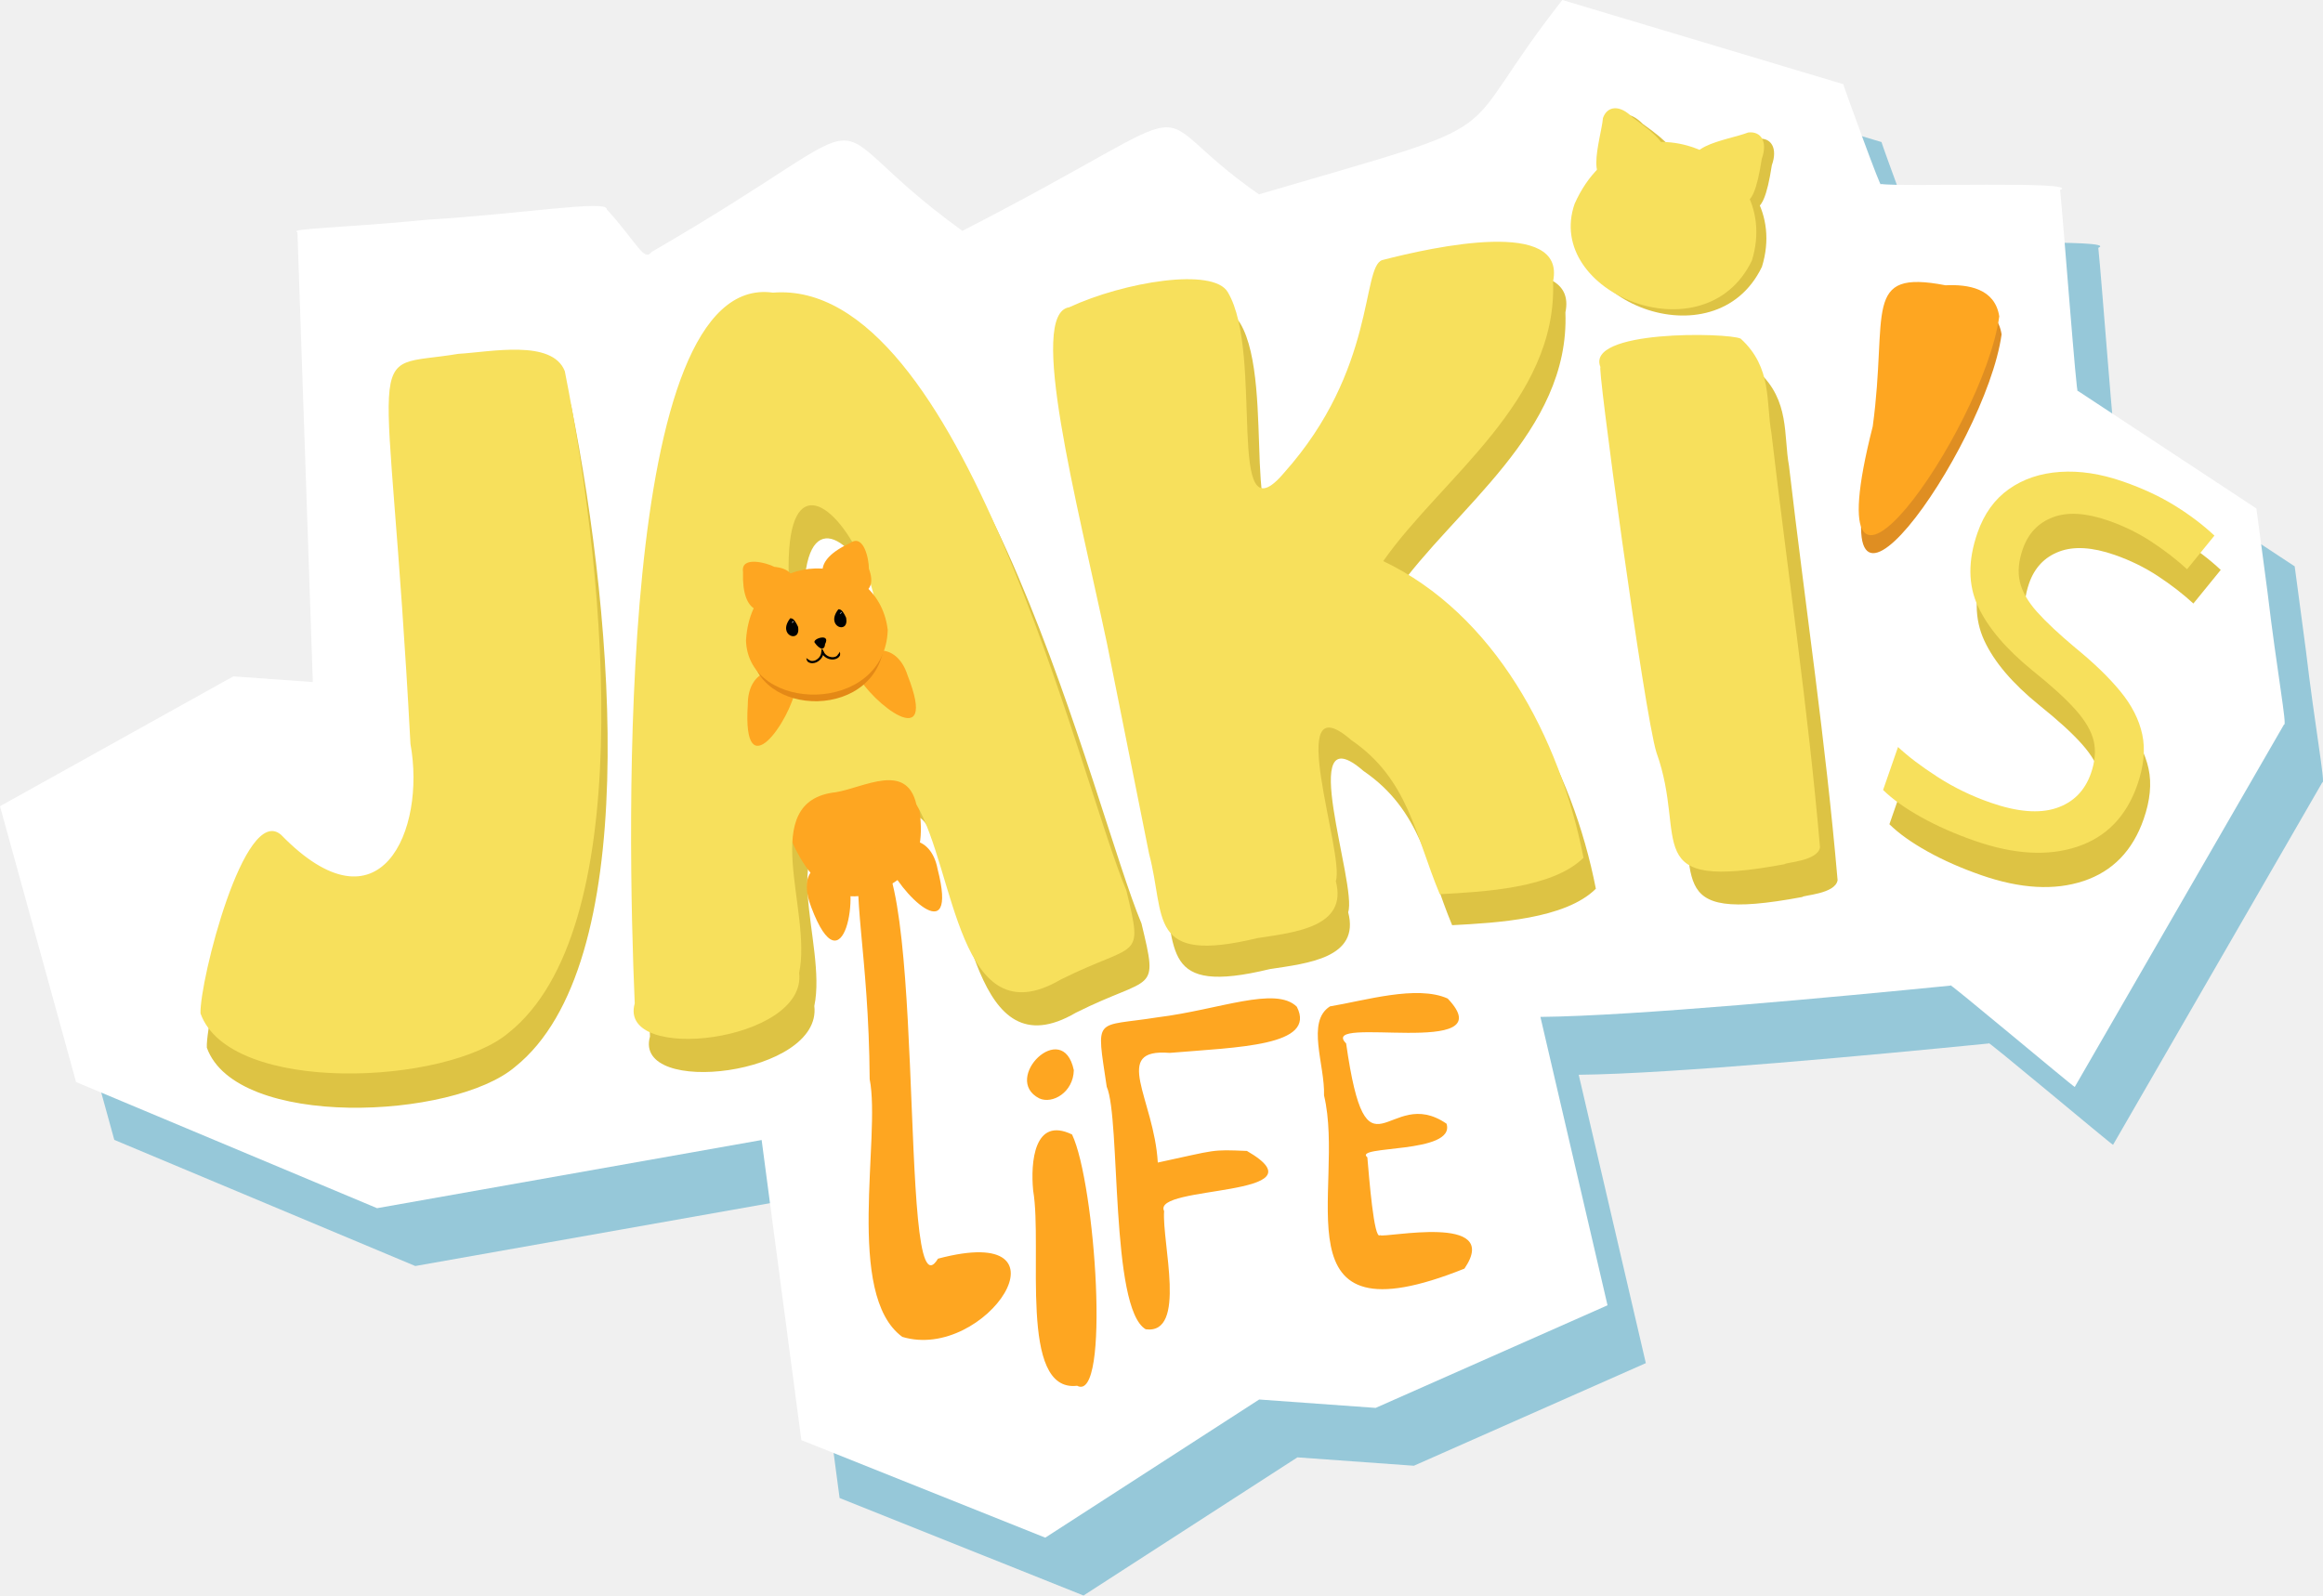
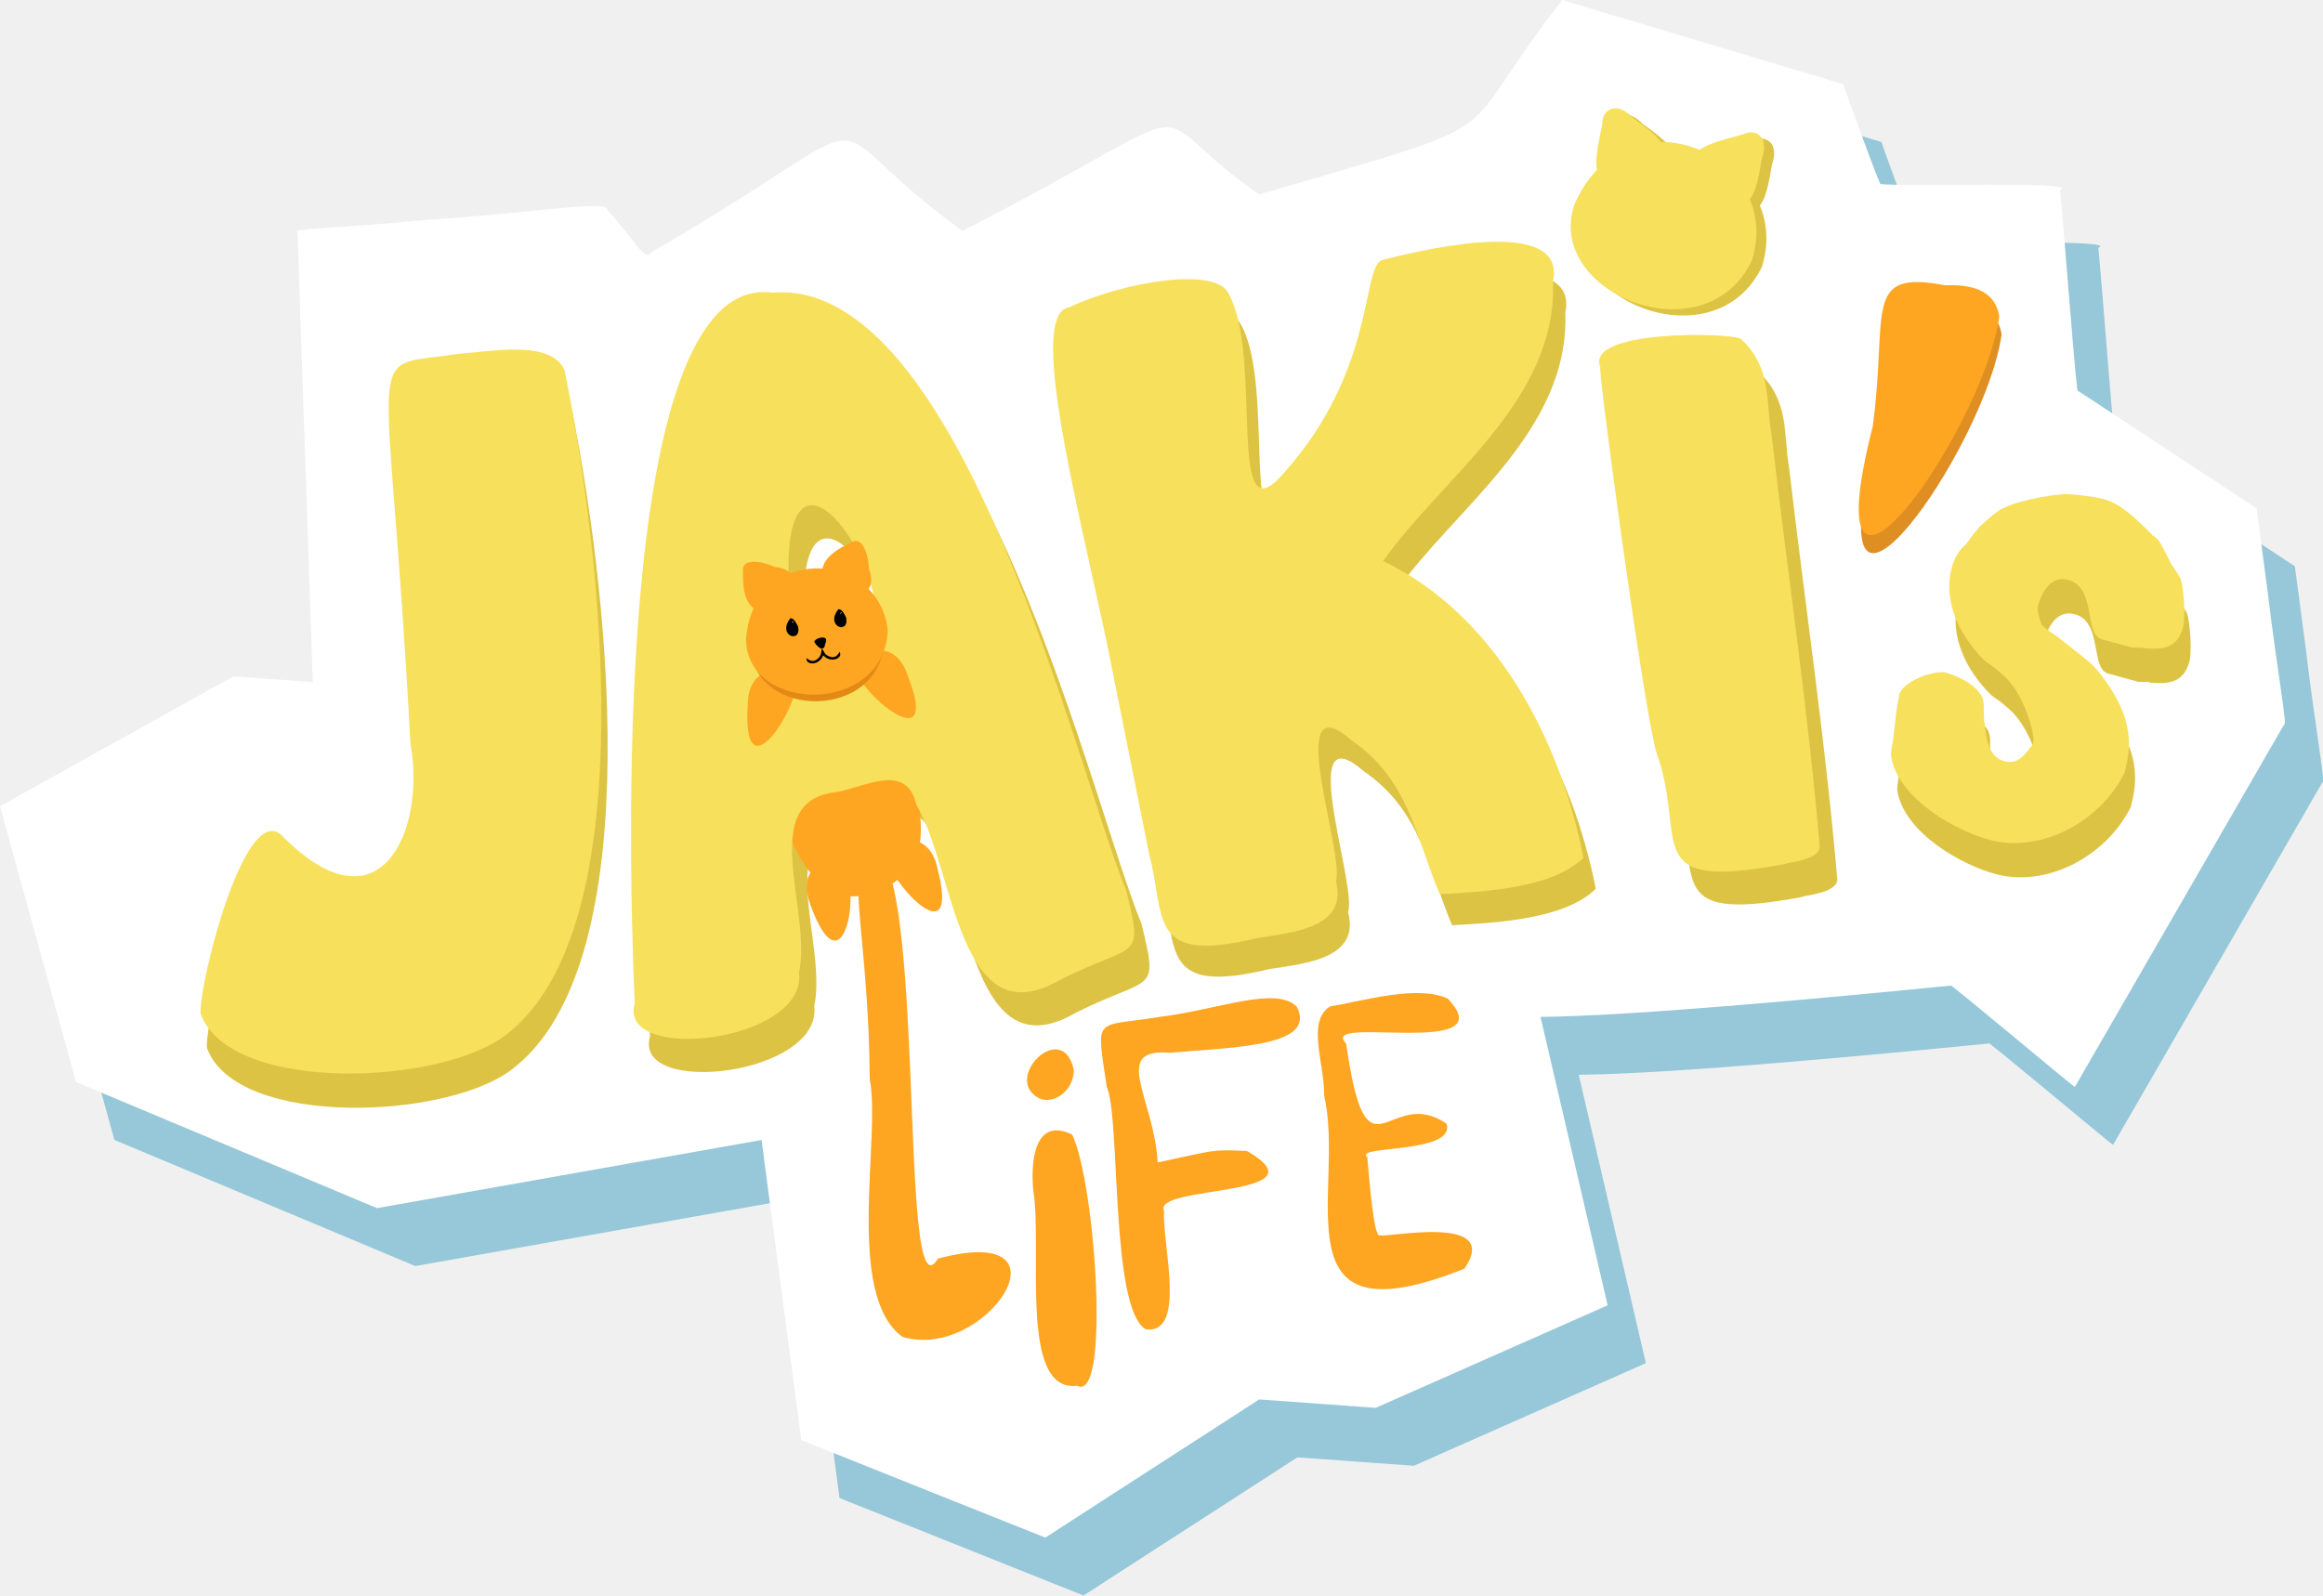
- <svg xmlns="http://www.w3.org/2000/svg" viewBox="0 0 1003.78 689.59">
-   <g id="prefix__Layer_2" data-name="Layer 2">
-     <g id="prefix__Layer_1-2" data-name="Layer 1">
-       <path d="M151.68 319.81c.06.05-6.23-181.36-6.63-194.43-4.49-1.63 21.95-2 55.63-5.37 40.81-2.44 78.63-8.8 77.94-4.56 13.18 14.47 16.09 22.85 19.35 18.48 112-64.82 63.15-60.57 134.34-9.14C547.73 65.52 504.81 70.31 560.5 109c116.48-34.21 80.81-20 131.09-84L813 61.39c.08.72 17.26 48.09 16.24 43.12 8.8 1.46 87.18-1.45 77.45 2.6 1.37 12.84 7.24 91.66 7.65 86.81l77.21 50.86c.06-.05 2.16 16.58 4.81 36.11 4 33.77 8.63 58.51 7.13 57.25L913.06 494.8c-1-.36-57.1-47.55-53.66-43.81-48.11 4.78-136.84 13.15-177.23 13.53l29 124.63-100.23 44.35-50.33-3.62-92.42 59.71-105.4-42.15-17.16-129.71-166.18 29.45-130.06-54.52-32.87-119.2 100.81-56.12z" fill="#96c8d9" />
-       <path style="fill: #fff" d="M135.17 294.8c.06.05-6.23-181.36-6.64-194.43-4.49-1.62 21.95-2 55.63-5.37 40.81-2.44 78.64-8.8 78-4.56 13.17 14.47 16.09 22.85 19.35 18.48 112-64.82 63.14-60.57 134.34-9.14C531.21 40.51 488.3 45.3 544 84c116.49-34.21 80.82-20 131.09-84l121.4 36.38c.07.72 17.26 48.09 16.23 43.12 8.81 1.46 87.19-1.44 77.46 2.6 1.36 12.84 7.24 91.66 7.65 86.82L975 219.77c.06-.05 2.16 16.58 4.8 36.12 4 33.76 8.63 58.5 7.13 57.24-6.47 11.22-90.34 156.53-90.42 156.66-1-.35-57.11-47.55-53.66-43.81-48.11 4.78-136.84 13.15-177.23 13.53l29 124.64-100.2 44.35-50.32-3.63-92.43 59.71-105.4-42.15-17.16-129.71-166.18 29.46-130.06-54.52L0 348.45l100.81-56.12z" />
-       <path style="fill: #ddc344" d="M89.37 452.78c-.47-13.76 19-91 34.84-77.18 42.87 44 62.67-2 55.88-39.3-9.61-181.84-22.09-161.41 20.69-168.59 13.89-.8 40.55-6.42 46 7.48 19 95.31 30.63 242-24.18 285.88-26.68 22.83-120.6 27.08-133.23-8.29zM280.86 448c-3.29-75.91-7.86-316.7 59.69-307.2 82.13-6.54 132.17 209.64 152.69 258.33 7.48 31 4.9 21.93-28.36 38.57-44.36 25.94-45.48-47.17-62.36-75.72-4.26-18.46-22.67-7.26-34.81-5.26-34.33 3.79-10.14 50.93-15.84 78.07 3.56 29.91-78.48 39.54-71.01 13.21zm78.76-130.82c68.06-7.38-17.33-148.14-12-49.64.74 18.39-.36 50.09 12 49.65zM483.7 291.48c-13.16-62-34.32-142.55-16.36-145.27 23.69-11.05 62.33-17.39 68.55-6.51 15.91 26.73-1.42 108.53 24.3 78.05 39.83-44.59 33.43-88.83 42.39-91.93 22.16-5.75 79.63-18.38 73.84 9.2 2 51.72-48.28 85-73.37 120.89 48 22.92 76.33 76.11 86.53 128.21-13.2 13.13-42.91 14.74-62.1 15.75-10.64-25.48-13.55-49.75-38.28-66.63-29.77-25.89-2.63 49.31-6.65 61 5.23 19.84-17.59 22.12-33.88 24.61-47.92 11.63-39.49-9.07-46.78-36.38-1.25-6.31-18.14-90.75-18.19-90.99zM723.38 339.49c-5.28-16.36-26.5-173.52-24.12-166.37-7.42-16.54 55.11-15.2 60.48-12.57 13.77 12.52 10.89 27.69 13.29 40.74 7.32 62.72 15.74 118.32 21 179.1-.88 6-15 6.51-15.25 7.3-63.93 11.91-41.78-10.32-55.4-48.2z" />
-       <text transform="matrix(.95 .33 -.33 .95 803.61 357.6)" font-size="227.22" font-family="CookieSupplyDEMO-Regular,Cookie Supply DEMO" fill="#ddc344">S</text>
-       <path style="fill: #ddc344" d="M684.78 90.74c22.74-50.84 90.74-21.29 76.56 24.57-20.34 42.39-90.12 13.86-76.56-24.57z" />
-       <path style="fill: #ddc344" d="M697 53.74c1.86-5.27 7.34-5.9 12.83-.19 22.53 15.92 14.4 17.59-3.92 24.44-18.73 9.69-9.73-15.06-8.91-24.25zM759.72 60c5.56-.68 8.56 4 5.9 11.41-4.22 27.26-9.33 20.72-23.63 7.38C725 66.32 751.14 63.36 759.72 60z" />
-       <path style="fill: #fea621" d="M350.51 392c14 37.27 21.67-7.91 13.95-16.74-14.96-4.66-18.62 4.61-13.95 16.74zM405.12 375.53c9.33 36.36-17 9.83-21.73-3.24 4.77-12.91 18.91-11.83 21.73 3.24z" />
-       <path style="fill: #fea621" d="M375.09 386.53c-42.4 11.83-53.88-99.65-30.33-105.49 33.82-15.86 44.51 12.79 48.42 46.84 6.54 30.34 10.64 49.29-18.09 58.65z" />
-       <path style="fill: #f7e05c" d="M86.64 438c-.47-13.76 19-91 34.84-77.17 42.87 44 62.67-2 55.88-39.31-9.61-181.84-22.06-161.41 20.69-168.59 13.89-.8 40.55-6.42 46 7.48 19 95.32 30.63 242-24.18 285.88-26.68 22.79-120.63 27.04-133.23-8.29zM274.27 433.69C271 357.77 266.36 117 334 126.48c82.13-6.54 132.17 209.64 152.69 258.33 7.49 31 4.9 21.93-28.36 38.57-44.36 25.94-45.48-47.17-62.36-75.72-4.26-18.46-22.67-7.26-34.81-5.26-34.33 3.79-10.14 50.93-15.84 78.07 3.52 29.91-78.52 39.53-71.05 13.22zM353 302.87c68.07-7.38-17.33-148.14-12-49.64.77 18.38-.33 50.08 12 49.64zM478.33 278.08C465.17 216.05 444 135.53 462 132.81c23.69-11 62.33-17.39 68.55-6.51 15.91 26.73-1.42 108.53 24.3 78.05 39.83-44.59 33.43-88.83 42.39-91.93 22.16-5.75 79.63-18.38 73.84 9.2 2 51.72-48.28 85-73.37 120.89 48 22.92 76.33 76.11 86.53 128.21-13.2 13.13-42.91 14.74-62.1 15.75-10.64-25.48-13.55-49.75-38.28-66.63-29.78-25.89-2.63 49.31-6.65 61 5.23 19.84-17.59 22.12-33.88 24.61-47.95 11.55-39.52-9.1-46.81-36.45-1.25-6.24-18.14-90.68-18.19-90.92zM715.78 325.3c-5.27-16.36-26.5-173.52-24.11-166.37-7.42-16.54 55.11-15.2 60.48-12.57 13.77 12.52 10.89 27.69 13.28 40.74 7.33 62.72 15.75 118.32 21 179.1-.89 6-15 6.51-15.25 7.3-63.92 11.91-41.77-10.32-55.4-48.2z" />
-       <path style="fill: #fea621" d="M323.13 304.48c-2.46 37.46 18.54 6.52 20.75-7.19-7.07-11.82-20.76-8.14-20.75 7.19zM392.17 291.89c13.74 34.94-15.68 11.85-21.95-.54 2.92-13.14 17.35-14.15 21.95.54z" />
-       <path d="M324.51 280c1.95-40.28 53.43-39.16 57.71-4.17-.96 36.17-56.64 35.06-57.71 4.17z" fill="#e48916" />
-       <text transform="matrix(.95 .33 -.33 .95 800.88 342.78)" fill="#f7e05c" font-size="227.22" font-family="CookieSupplyDEMO-Regular,Cookie Supply DEMO">S</text>
-       <path style="fill: #fea621" d="M322.35 276.81c2.43-41.4 57-40.07 61.25-4.55-1.13 36.74-60.27 36.23-61.25 4.55z" />
-       <path style="fill: #fea621" d="M321.06 247.12c-1-6.92 10.09-3.92 13.55-2.13 24.86 2.55-14.82 40.1-13.55 2.13z" />
-       <path d="M352 277.73c-1-1.75 7.1-4.23 4.52.66-.19 2.68-2.18 2.61-4.52-.66z" />
-       <path style="fill: #fea621" d="M367.51 234.62c5.76-4 8 7.29 7.94 11.18 8.79 23.4-42.45 4.6-7.94-11.18z" />
-       <path d="M344.83 270.87c1.42 7.48-9.26 3.84-3.36-3.66.9.03 1.72.19 3.36 3.66z" />
-       <path style="fill: #fff" d="M342.83 268.54c-.34-.49-.64-.43 0 0 .42.46-1.83 1.13 0 0z" />
-       <path d="M365.62 267c1.43 7.48-9.25 3.84-3.36-3.66.9-.01 1.74.15 3.36 3.66z" />
-       <path style="fill: #fff" d="M363.63 264.63c-.34-.49-.64-.44 0 0 .42.47-1.85 1.13 0 0z" />
-       <path d="M810.23 192.08c6.72-49.52-4.93-68 31.45-61 9.74-.46 21.35 1.31 23.22 13.44-6.83 49.34-82.3 156.1-54.67 47.56z" fill="#df8e22" />
-       <path d="M348.43 284.38l.57.49c.2.13.41.22.58.32s.32.22.48.32a4 4 0 00.57.16A3.44 3.44 0 00353 285a4.28 4.28 0 001.63-2 3.35 3.35 0 00.25-1.24 4.7 4.7 0 00.18-.67l.08-.75q.23.3.45.66a4.39 4.39 0 01.29.77 4.34 4.34 0 01-.32 1.59 5.32 5.32 0 01-2 2.44 4.46 4.46 0 01-3.1.81 4.8 4.8 0 01-.82-.24 6.07 6.07 0 01-.73-.47 4.59 4.59 0 01-.37-.78 5.83 5.83 0 01-.11-.74z" />
-       <path d="M362.85 281.67a5.59 5.59 0 01.18.78 5.07 5.07 0 01-.06.85 5.78 5.78 0 01-.51.71 4.23 4.23 0 01-.68.52 4.44 4.44 0 01-3.18.38 5.42 5.42 0 01-2.75-1.55A4.29 4.29 0 01355 282a4.6 4.6 0 010-.83 5.79 5.79 0 01.18-.77l.34.67a4 4 0 00.41.56 3.31 3.31 0 00.68 1.06 4.35 4.35 0 002.24 1.25 3.47 3.47 0 002.45-.26 4.1 4.1 0 00.47-.35 5.11 5.11 0 00.33-.48 5.75 5.75 0 00.43-.51z" />
-       <path style="fill: #f7e05c" d="M680.44 88c22.74-50.81 90.74-21.26 76.56 24.6-20.39 42.4-90.12 13.86-76.56-24.6z" />
-       <path style="fill: #f7e05c" d="M692.65 51c1.86-5.27 7.34-5.9 12.83-.19 22.53 15.92 14.39 17.59-3.92 24.44-18.72 9.75-9.72-15.03-8.91-24.25zM755.38 57.27c5.56-.68 8.56 3.95 5.89 11.41-4.21 27.26-9.32 20.72-23.62 7.38-17.01-12.45 9.15-15.41 17.73-18.79z" />
-       <path style="fill: #fea621" d="M809.22 184.3c6.72-49.52-4.93-68 31.46-61 9.73-.46 21.34 1.31 23.21 13.44-6.82 49.34-82.29 156.1-54.67 47.56zM405.31 544c61-16.22 20.71 44.74-15.43 33.8-24.94-18.25-9.12-86.48-14.09-111.36-.36-54.94-8.48-82-3.34-99.15 29.8-18.63 14.55 207.3 32.86 176.71z" />
-       <path style="fill: #fea621" d="M465.43 598.93c-25.43 3.05-14.77-59.6-19-84.4-1.16-12.18.4-32.14 16.81-24.2 10.09 21.19 16.66 116.31 2.19 108.6zM464 462.52c-.19 9.55-9.19 14.81-14.91 12.21-16.46-8.4 10.14-34.92 14.91-12.21zM538.8 497.44c35 20.2-41.36 14.6-35.78 26-1 13.57 10.05 53.49-7.95 51.08-15.45-9-10.77-91.19-16.85-104.83-4.56-31.07-5.55-25.6 22-30 26.39-3.24 50.95-13.66 60.14-4.58 8.74 17.05-25.61 17.47-54.92 19.95-25.45-2.08-6.76 19.66-5.15 47.4 25.76-5.53 22.77-5.68 38.51-5.02zM625.55 431.57c25.22 26.45-56.68 6.61-43.88 19.4 9.06 63.41 18.08 17.3 43.39 34.7 4.1 13.26-40.74 9.15-34.22 14.55.74 8.48 2.87 35.94 5.47 33.62 1.68 1.46 53-9.77 36.48 14.46-82.75 33.22-51-34.41-60.67-74.87.43-13.24-7.82-31.9 2.58-38.47 14.74-2.42 37.54-9.38 50.85-3.39z" />
+ <svg xmlns="http://www.w3.org/2000/svg" viewBox="0 0 913.91 627.85">
+   <g id="Layer_2" data-name="Layer 2">
+     <g id="Layer_1-2" data-name="Layer 1">
+       <path d="M138.1,291.18c.06,0-5.67-165.13-6-177-4.08-1.48,20-1.78,50.65-4.88,37.16-2.23,71.6-8,71-4.16,12,13.18,14.65,20.81,17.61,16.83,102-59,57.5-55.15,122.32-8.32,105.08-54,66-49.61,116.71-14.35,106.05-31.15,73.57-18.19,119.35-76.5L740.22,55.89c.06.66,15.71,43.79,14.78,39.26,8,1.33,79.38-1.31,70.52,2.37,1.24,11.69,6.59,83.45,7,79l70.3,46.3c.06,0,2,15.1,4.37,32.89,3.68,30.73,7.86,53.27,6.5,52.11L831.32,450.5c-.91-.32-52-43.29-48.86-39.88-43.8,4.34-124.59,12-161.36,12.31l26.42,113.48-91.28,40.38-45.82-3.31-84.15,54.37-96-38.37-15.63-118.1L163.38,498.2,45,448.56,15,340l91.78-51.09Z" style="fill:#96c8d9" />
+       <path d="M123.07,268.41c.05,0-5.68-165.13-6-177-4.08-1.48,20-1.78,50.66-4.88,37.15-2.23,71.59-8,71-4.16,12,13.18,14.65,20.81,17.62,16.83,102-59,57.49-55.15,122.31-8.32,105.08-54,66-49.61,116.71-14.35C601.34,45.35,568.86,58.31,614.64,0L725.18,33.12c.07.66,15.71,43.79,14.78,39.26,8,1.33,79.38-1.31,70.52,2.37,1.24,11.69,6.59,83.45,7,79l70.3,46.3s2,15.1,4.37,32.89c3.68,30.73,7.86,53.27,6.49,52.11L816.28,427.73c-.91-.32-52-43.29-48.86-39.88-43.8,4.34-124.58,12-161.36,12.31l26.42,113.48L541.21,554l-45.82-3.31-84.16,54.37-96-38.37-15.62-118.1-151.3,26.82L29.93,425.79,0,317.25l91.79-51.09Z" style="fill:#fff" />
+       <path d="M81.37,412.24c-.43-12.53,17.32-82.82,31.72-70.26,39,40,57.06-1.86,50.87-35.79-8.74-165.56-20.08-147,18.85-153.49,12.64-.73,36.92-5.85,41.86,6.8,17.33,86.79,27.89,220.32-22,260.29C178.38,440.58,92.84,444.45,81.37,412.24Z" style="fill:#ddc344" />
+       <path d="M255.71,407.9c-3-69.12-7.2-288.36,54.35-279.71,74.77-6,120.34,190.87,139,235.21,6.82,28.25,4.46,20-25.82,35.12-40.39,23.61-41.41-43-56.78-68.94-3.88-16.81-20.64-6.61-31.69-4.8-31.25,3.46-9.24,46.37-14.42,71.08C323.61,423.09,248.92,431.87,255.71,407.9Zm71.72-119.11c62-6.72-15.78-134.87-11-45.19C317.17,260.34,316.17,289.2,327.43,288.79Z" style="fill:#ddc344" />
+       <path d="M440.39,265.38c-12-56.47-31.24-129.78-14.89-132.26,21.57-10.06,56.75-15.83,62.41-5.93C502.4,151.53,486.62,226,510,198.26c36.26-40.6,30.43-80.88,38.59-83.7,20.18-5.24,72.5-16.74,67.23,8.38,1.86,47.08-44,77.37-66.8,110.06,43.69,20.87,69.49,69.3,78.78,116.73-12,12-39.06,13.42-56.54,14.34-9.68-23.2-12.33-45.3-34.85-60.67-27.11-23.56-2.4,44.9-6.05,55.51,4.76,18.07-16,20.14-30.86,22.41-43.62,10.59-35.94-8.25-42.58-33.12C455.82,342.48,440.44,265.6,440.39,265.38Z" style="fill:#ddc344" />
+       <path d="M658.61,309.1c-4.8-14.9-24.12-158-22-151.48-6.76-15.06,50.17-13.84,55.06-11.44,12.54,11.39,9.92,25.21,12.1,37.09,6.67,57.1,14.33,107.73,19.08,163.06-.8,5.48-13.64,5.93-13.88,6.65C650.85,363.83,671,343.59,658.61,309.1Z" style="fill:#ddc344" />
+       <path d="M749.61,286.92c1.7-5.55,13.65-9.74,18.35-8.77,4.37,1.29,10.43,4,13.07,7.79,2.07,2.25,2,5.06,1.88,7.22l.16,3.34c.72,6.81,1.42,14.93,8.07,16.57,4.63,1.16,7.35-1.62,10.27-5.65a2.82,2.82,0,0,0,.79-1c.68-2,0-4.58-.51-6.75-1.89-7.22-4.77-13.46-9.29-18.74-1.94-2-3.5-3.18-5.18-4.64-1.56-1.19-3.58-2.33-4.68-3.58-8.73-8.93-15.72-22.28-12.31-35.33,1.23-4.83,2.95-7.3,5.79-9.82,0,0,1.6-2.07,2.53-3.5a30.4,30.4,0,0,0,2.65-3.25l3.17-2.84a32.17,32.17,0,0,1,4-3.23c5.54-4,21.14-6.71,27.09-6.84a94.4,94.4,0,0,1,14.25,1.85c6.85,1.71,13.06,7.79,18.44,13.15a.76.76,0,0,0,.51.4l.58.85.4.14a10.74,10.74,0,0,1,2.33,2.12c.64,1.31,4,7.3,4.74,9.08l.58.85a44.39,44.39,0,0,1,3,4.75c1.4,3.54,2.06,15.59,1.11,19-2.33,9.27-9.26,9.06-16.06,8.47l.07-.2-3.92,0-12.2-3.34c-2.94-1-3.75-4.36-4.55-9-.06-.46-.25-1.18-.31-1.64-1.06-5.18-2.3-11.08-8.11-12.65-6.59-1.83-10.38,4.08-12.08,10.28-.35,1.63.54,4.78,1.24,6.55l-.2-.06c.9,1.84,3.11,3,4.67,4.23l1.94,1.33,11.36,9c3.63,2.78,6.73,7.13,9.05,10.56,6.43,9.88,9.67,19.53,6.39,32.19-.13.39-.34,1.63-.34,1.63-9.5,19.27-32.66,31.84-52.95,26.59-13.64-3.61-35.82-16.08-38.91-32.47-.24-1.84.24-4.51.73-7.19l.93-7.78a59.22,59.22,0,0,1,1.48-9.34Z" style="fill:#ddc344" />
+       <path d="M623.47,82.62c20.71-46.29,82.62-19.39,69.71,22.36C674.62,143.58,611.13,117.6,623.47,82.62Z" style="fill:#ddc344" />
+       <path d="M634.59,48.93c1.69-4.8,6.68-5.37,11.68-.17,20.51,14.49,13.11,16-3.57,22.25C625.66,79.83,633.86,57.3,634.59,48.93Z" style="fill:#ddc344" />
+       <path d="M691.71,54.61c5.06-.62,7.79,3.59,5.36,10.38-3.84,24.83-8.49,18.87-21.51,6.73C660.07,60.38,683.89,57.68,691.71,54.61Z" style="fill:#ddc344" />
+       <path d="M319.13,356.9c12.77,33.94,19.73-7.19,12.7-15.24C318.21,337.42,314.88,345.87,319.13,356.9Z" style="fill:#fea621" />
+       <path d="M368.85,341.91c8.5,33.1-15.5,8.95-19.78-3C353.41,327.2,366.28,328.19,368.85,341.91Z" style="fill:#fea621" />
+       <path d="M341.51,351.93c-38.6,10.77-49.06-90.74-27.62-96.05,30.79-14.44,40.53,11.64,44.09,42.64C363.94,326.15,367.67,343.41,341.51,351.93Z" style="fill:#fea621" />
+       <path d="M78.88,398.75c-.43-12.53,17.33-82.83,31.72-70.26,39,40,57.07-1.86,50.88-35.79-8.75-165.56-20.09-147,18.84-153.49,12.64-.73,36.92-5.85,41.87,6.8,17.32,86.78,27.89,220.32-22,260.29C175.89,427.09,90.36,431,78.88,398.75Z" style="fill:#f7e05c" />
+       <path d="M249.71,394.86c-3-69.12-7.2-288.35,54.35-279.7,74.78-6,120.34,190.86,139,235.2,6.82,28.26,4.46,20-25.82,35.12-40.39,23.62-41.4-43-56.78-68.94-3.87-16.81-20.64-6.61-31.69-4.8-31.25,3.46-9.24,46.37-14.42,71.08C317.61,410.05,242.92,418.83,249.71,394.86Zm71.72-119.1c62-6.73-15.78-134.88-11-45.2C311.17,247.3,310.17,276.16,321.43,275.76Z" style="fill:#f7e05c" />
+       <path d="M435.5,253.18c-12-56.47-31.24-129.78-14.89-132.26,21.57-10.06,56.75-15.83,62.41-5.93,14.49,24.34-1.29,98.81,22.13,71.07,36.26-40.6,30.43-80.88,38.59-83.7,20.18-5.24,72.5-16.74,67.23,8.37,1.86,47.09-44,77.38-66.8,110.07,43.69,20.87,69.49,69.29,78.78,116.73-12,12-39.06,13.42-56.54,14.34-9.68-23.2-12.33-45.3-34.85-60.67-27.11-23.56-2.4,44.9-6,55.51,4.76,18.07-16,20.14-30.86,22.41C451,379.71,458.71,360.87,452.07,336,450.93,330.28,435.55,253.4,435.5,253.18Z" style="fill:#f7e05c" />
+       <path d="M651.7,296.18c-4.8-14.9-24.13-158-22-151.48-6.76-15.06,50.17-13.83,55.06-11.44,12.54,11.39,9.92,25.21,12.09,37.09,6.68,57.1,14.34,107.73,19.09,163.06-.8,5.48-13.64,5.93-13.88,6.65C643.94,350.91,664.11,330.67,651.7,296.18Z" style="fill:#f7e05c" />
+       <path d="M294.2,277.22c-2.24,34.11,16.88,5.93,18.89-6.55C306.66,259.92,294.19,263.26,294.2,277.22Z" style="fill:#fea621" />
+       <path d="M357.06,265.76c12.51,31.81-14.28,10.79-20-.49C339.74,253.3,352.87,252.38,357.06,265.76Z" style="fill:#fea621" />
+       <path d="M295.46,255c1.78-36.67,48.65-35.66,52.54-3.79C347.13,284.05,296.43,283.06,295.46,255Z" style="fill:#e48916" />
+       <path d="M747.13,273.42c1.69-5.54,13.65-9.73,18.35-8.76,4.37,1.29,10.42,4,13.06,7.79,2.07,2.25,2,5.06,1.89,7.22l.16,3.34c.71,6.81,1.41,14.93,8.07,16.57,4.63,1.16,7.34-1.62,10.26-5.65a2.89,2.89,0,0,0,.8-1c.67-1.95,0-4.58-.52-6.74-1.88-7.22-4.76-13.46-9.28-18.75-1.95-2-3.5-3.17-5.19-4.63-1.56-1.2-3.57-2.33-4.67-3.58-8.74-8.93-15.73-22.28-12.32-35.33,1.23-4.83,3-7.3,5.8-9.82,0,0,1.59-2.08,2.52-3.51a27.5,27.5,0,0,0,2.65-3.24l3.18-2.84a32.17,32.17,0,0,1,4-3.23c5.53-4,21.13-6.71,27.09-6.85a94.22,94.22,0,0,1,14.24,1.86c6.85,1.71,13.07,7.79,18.44,13.15a.75.75,0,0,0,.52.39l.58.86.39.14a10.74,10.74,0,0,1,2.33,2.12c.64,1.31,4,7.3,4.75,9.07l.58.86a46.88,46.88,0,0,1,3,4.74c1.4,3.55,2.06,15.6,1.1,19-2.32,9.26-9.25,9.06-16.05,8.46l.07-.19-3.93,0-12.2-3.34c-2.93-1-3.74-4.36-4.55-9-.06-.46-.24-1.18-.3-1.64-1.06-5.18-2.31-11.08-8.11-12.65-6.59-1.84-10.38,4.08-12.09,10.28-.34,1.63.54,4.78,1.24,6.55l-.19-.07c.89,1.84,3.11,3,4.66,4.24l2,1.33,11.35,9c3.64,2.79,6.73,7.14,9.05,10.57,6.44,9.88,9.67,19.53,6.4,32.19a16.28,16.28,0,0,0-.35,1.63c-9.49,19.27-32.66,31.84-52.95,26.59-13.63-3.62-35.81-16.09-38.91-32.48-.24-1.83.25-4.51.74-7.18l.93-7.78a60.19,60.19,0,0,1,1.47-9.34Z" style="fill:#f7e05c" />
+       <path d="M293.49,252c2.21-37.69,51.87-36.49,55.77-4.15C348.23,281.36,294.38,280.87,293.49,252Z" style="fill:#fea621" />
+       <path d="M292.32,225c-.89-6.29,9.18-3.56,12.33-1.94C327.29,225.38,291.16,259.56,292.32,225Z" style="fill:#fea621" />
+       <path d="M320.48,252.87c-.94-1.6,6.47-3.86,4.12.6C324.42,255.91,322.61,255.87,320.48,252.87Z" />
+       <path d="M334.61,213.61c5.24-3.59,7.28,6.64,7.23,10.18C349.84,245.09,303.14,228,334.61,213.61Z" style="fill:#fea621" />
+       <path d="M314,246.62c1.29,6.81-8.43,3.5-3.06-3.33C311.72,243.31,312.46,243.46,314,246.62Z" />
+       <path d="M312.14,244.5c-.31-.45-.58-.4,0,0C312.52,244.92,310.45,245.53,312.14,244.5Z" style="fill:#fff" />
+       <path d="M332.89,243.06c1.3,6.81-8.43,3.5-3.06-3.33C330.65,239.75,331.4,239.9,332.89,243.06Z" />
+       <path d="M331.07,240.94c-.31-.45-.58-.4,0,0C331.46,241.36,329.39,242,331.07,240.94Z" style="fill:#fff" />
+       <path d="M737.69,174.88c6.12-45.08-4.49-61.9,28.64-55.5,8.86-.43,19.43,1.19,21.13,12.23C781.25,176.5,712.53,273.7,737.69,174.88Z" style="fill:#df8e22" />
+       <path d="M317.24,258.92l.54.43a4.52,4.52,0,0,0,.54.27,3.93,3.93,0,0,0,.42.29,2.61,2.61,0,0,0,2.64-.44,4,4,0,0,0,1.47-1.78,3,3,0,0,0,.22-1.11,4.86,4.86,0,0,0,.19-.61l.09-.68a5.62,5.62,0,0,1,.43.59,3.2,3.2,0,0,1,.29.71,4.09,4.09,0,0,1-.29,1.47,5,5,0,0,1-1.84,2.24,4.09,4.09,0,0,1-2.85.74,4.45,4.45,0,0,1-.77-.22,7,7,0,0,1-.67-.44,4.16,4.16,0,0,1-.33-.72A6.94,6.94,0,0,1,317.24,258.92Z" />
+       <path d="M330.37,256.45a6.31,6.31,0,0,1,.18.72,3.58,3.58,0,0,1,0,.79,4.3,4.3,0,0,1-.47.65,3.68,3.68,0,0,1-.63.49,4.18,4.18,0,0,1-2.93.35A5,5,0,0,1,324,258a3.89,3.89,0,0,1-.81-1.26,3.84,3.84,0,0,1,0-.76,6.65,6.65,0,0,1,.19-.71l.34.6a4.13,4.13,0,0,0,.39.5,2.81,2.81,0,0,0,.61.95,4,4,0,0,0,2,1.13,2.52,2.52,0,0,0,2.62-.55,4,4,0,0,0,.3-.42c.11-.14.27-.28.4-.45Z" />
+       <path d="M619.52,80.15c20.7-46.29,82.62-19.38,69.71,22.37C670.66,141.11,607.18,115.14,619.52,80.15Z" style="fill:#f7e05c" />
+       <path d="M630.63,46.47c1.7-4.81,6.69-5.38,11.69-.18,20.51,14.49,13.1,16-3.57,22.25C621.7,77.36,629.9,54.83,630.63,46.47Z" style="fill:#f7e05c" />
+       <path d="M687.75,52.14c5.06-.62,7.79,3.6,5.37,10.39-3.84,24.82-8.49,18.86-21.51,6.72C656.12,57.92,679.94,55.22,687.75,52.14Z" style="fill:#f7e05c" />
+       <path d="M736.77,167.8c6.12-45.08-4.48-61.9,28.64-55.51,8.87-.42,19.44,1.2,21.14,12.24C780.34,169.42,711.62,266.62,736.77,167.8Z" style="fill:#fea621" />
+       <path d="M369,495.27c55.5-14.77,18.86,40.74-14,30.78-22.72-16.62-8.31-78.75-12.84-101.39-.32-50-7.71-74.64-3-90.28C366.24,317.45,352.35,523.15,369,495.27Z" style="fill:#fea621" />
+       <path d="M423.76,545.31c-23.15,2.77-13.45-54.27-17.26-76.85-1.06-11.09.36-29.26,15.31-22C431,465.72,436.93,552.33,423.76,545.31Zm-1.29-124.2c-.16,8.69-8.36,13.49-13.57,11.12C393.89,424.58,418.12,400.44,422.47,421.11Z" style="fill:#fea621" />
+       <path d="M490.57,452.91c31.87,18.39-37.66,13.29-32.59,23.65-.91,12.36,9.16,48.71-7.23,46.51-14.07-8.14-9.81-83-15.34-95.44-4.16-28.29-5.06-23.31,20-27.35,24-2.95,46.39-12.43,54.75-4.17,8,15.52-23.32,15.91-50,18.16-23.18-1.89-6.16,17.91-4.69,43.16C479,452.44,476.23,452.3,490.57,452.91Z" style="fill:#fea621" />
+       <path d="M569.54,392.93c23,24.08-51.6,6-39.95,17.67,8.25,57.73,16.47,15.75,39.51,31.59,3.74,12.07-37.09,8.33-31.16,13.25.67,7.71,2.61,32.72,5,30.61,1.52,1.33,48.23-8.9,33.21,13.16-75.34,30.25-46.46-31.33-55.24-68.16.39-12.06-7.12-29.05,2.35-35C536.66,393.82,557.43,387.48,569.54,392.93Z" style="fill:#fea621" />
    </g>
  </g>
</svg>
